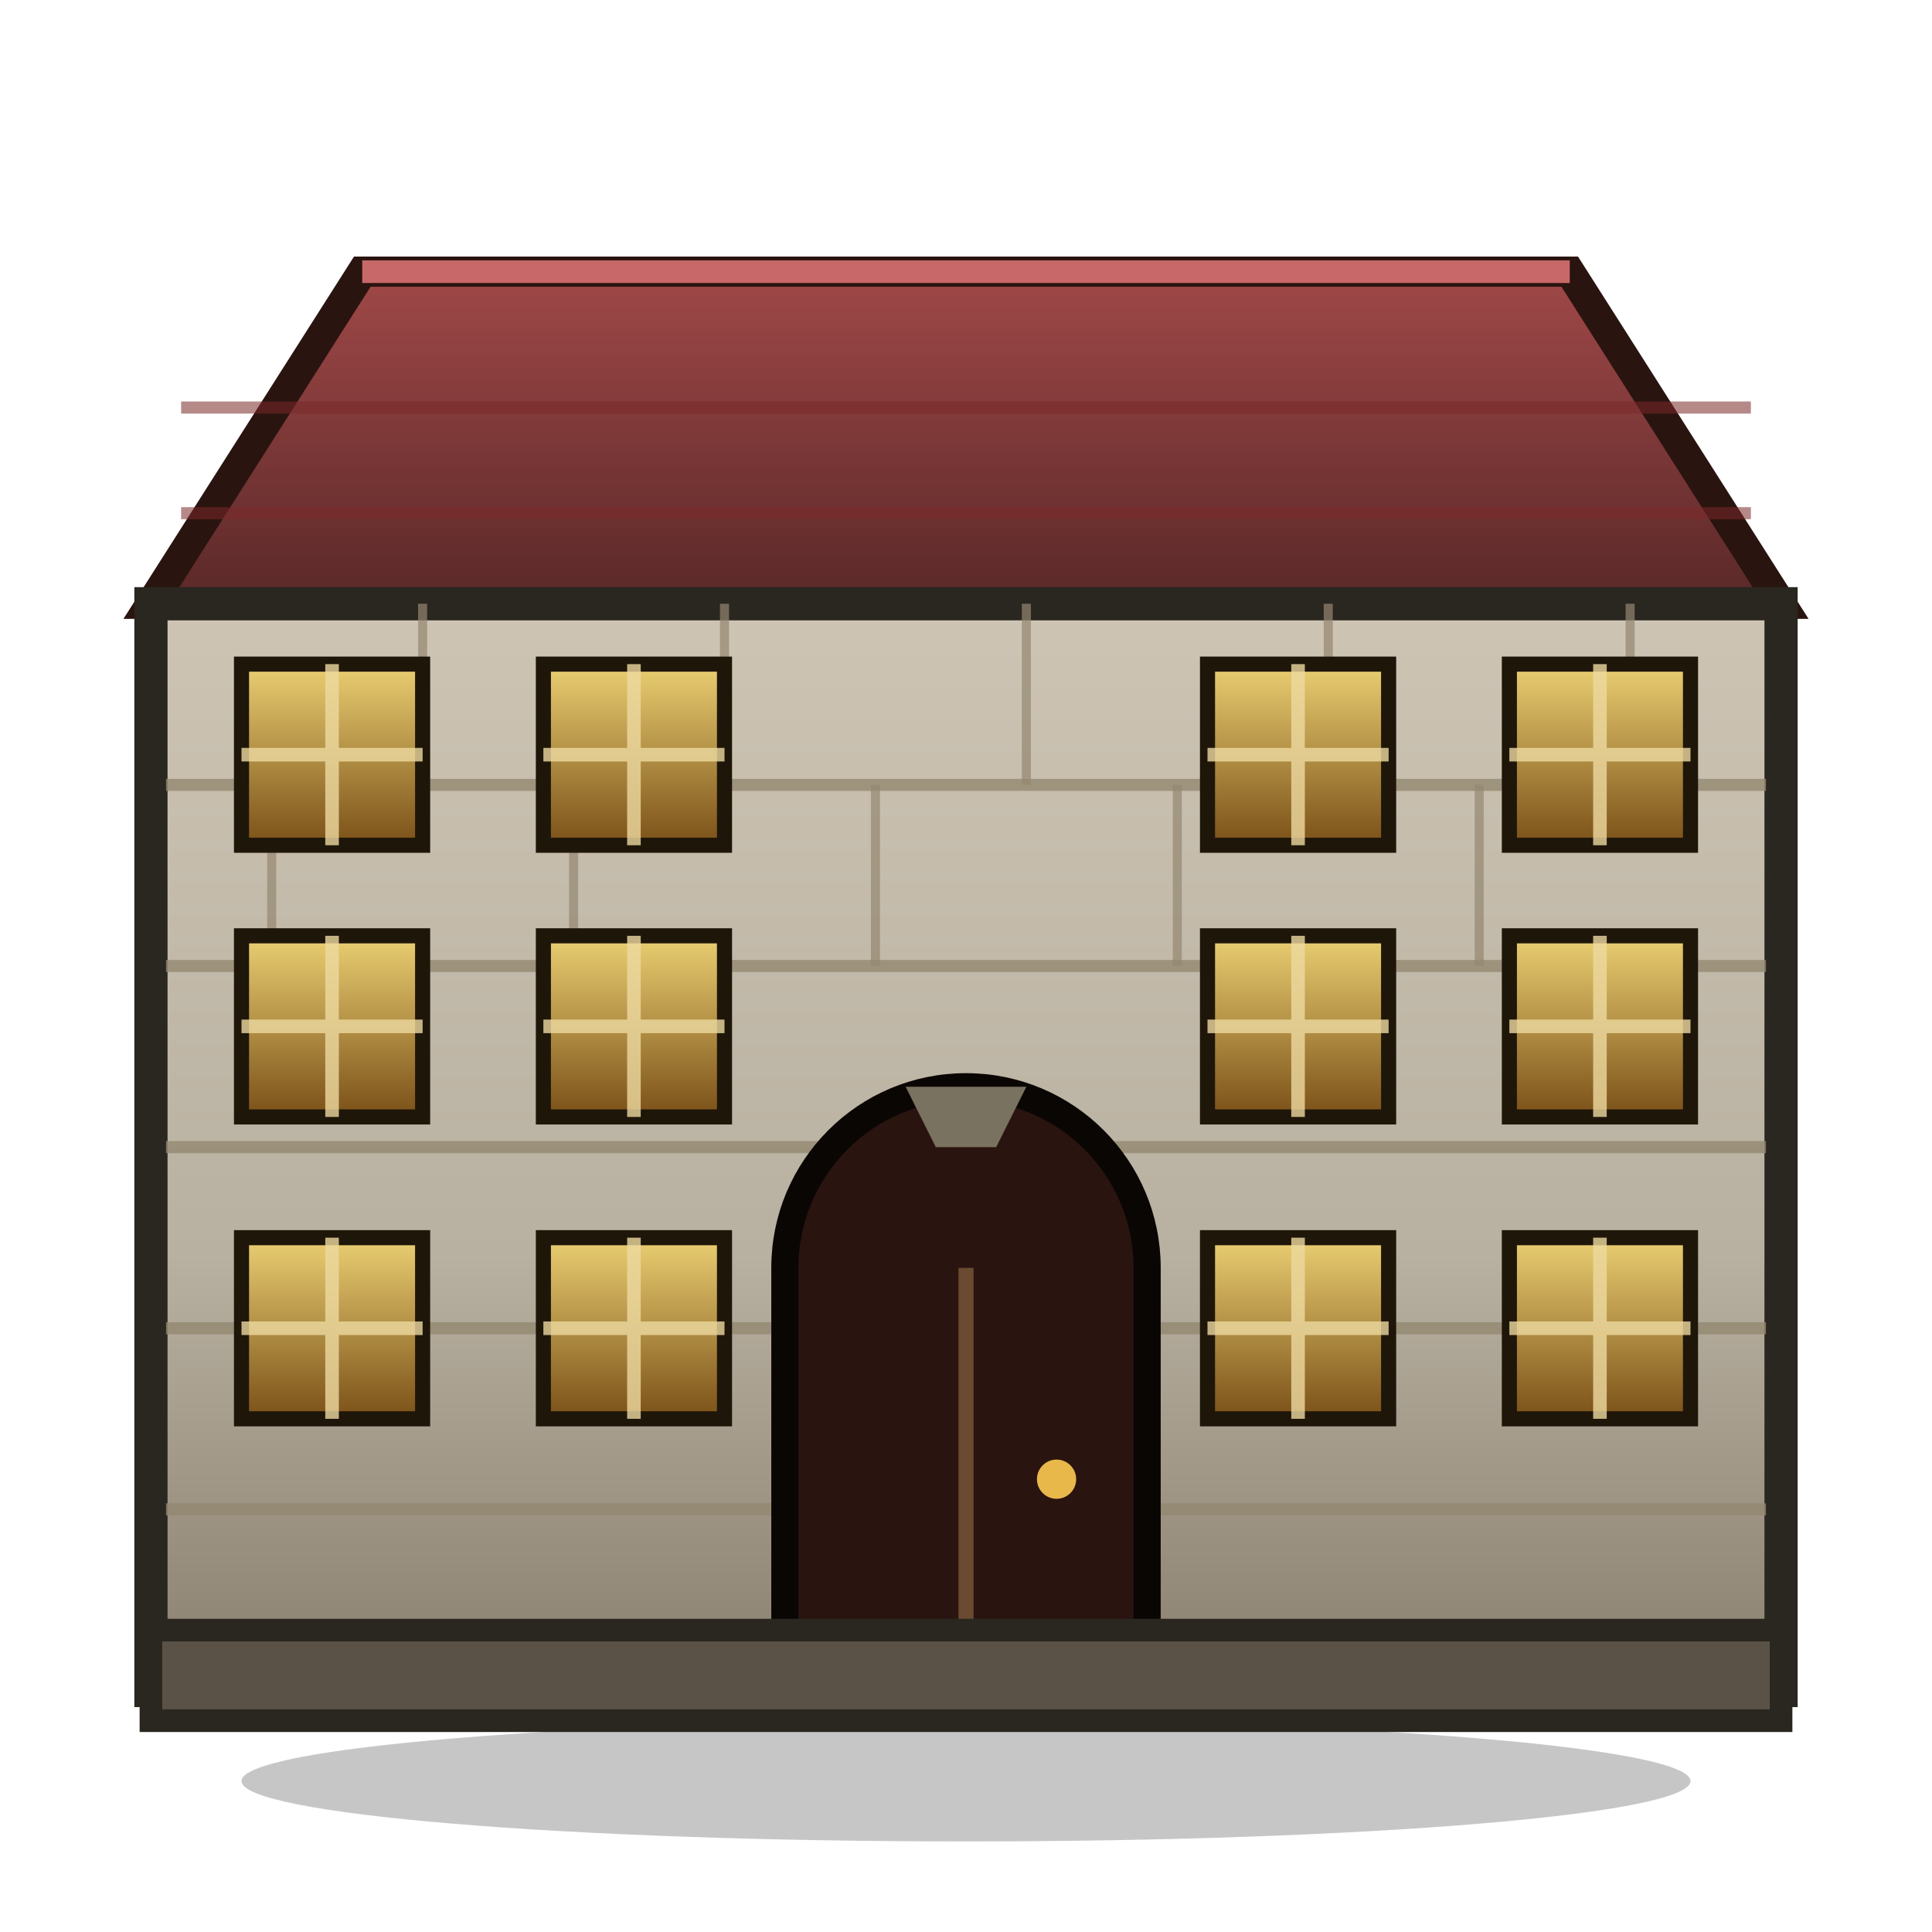
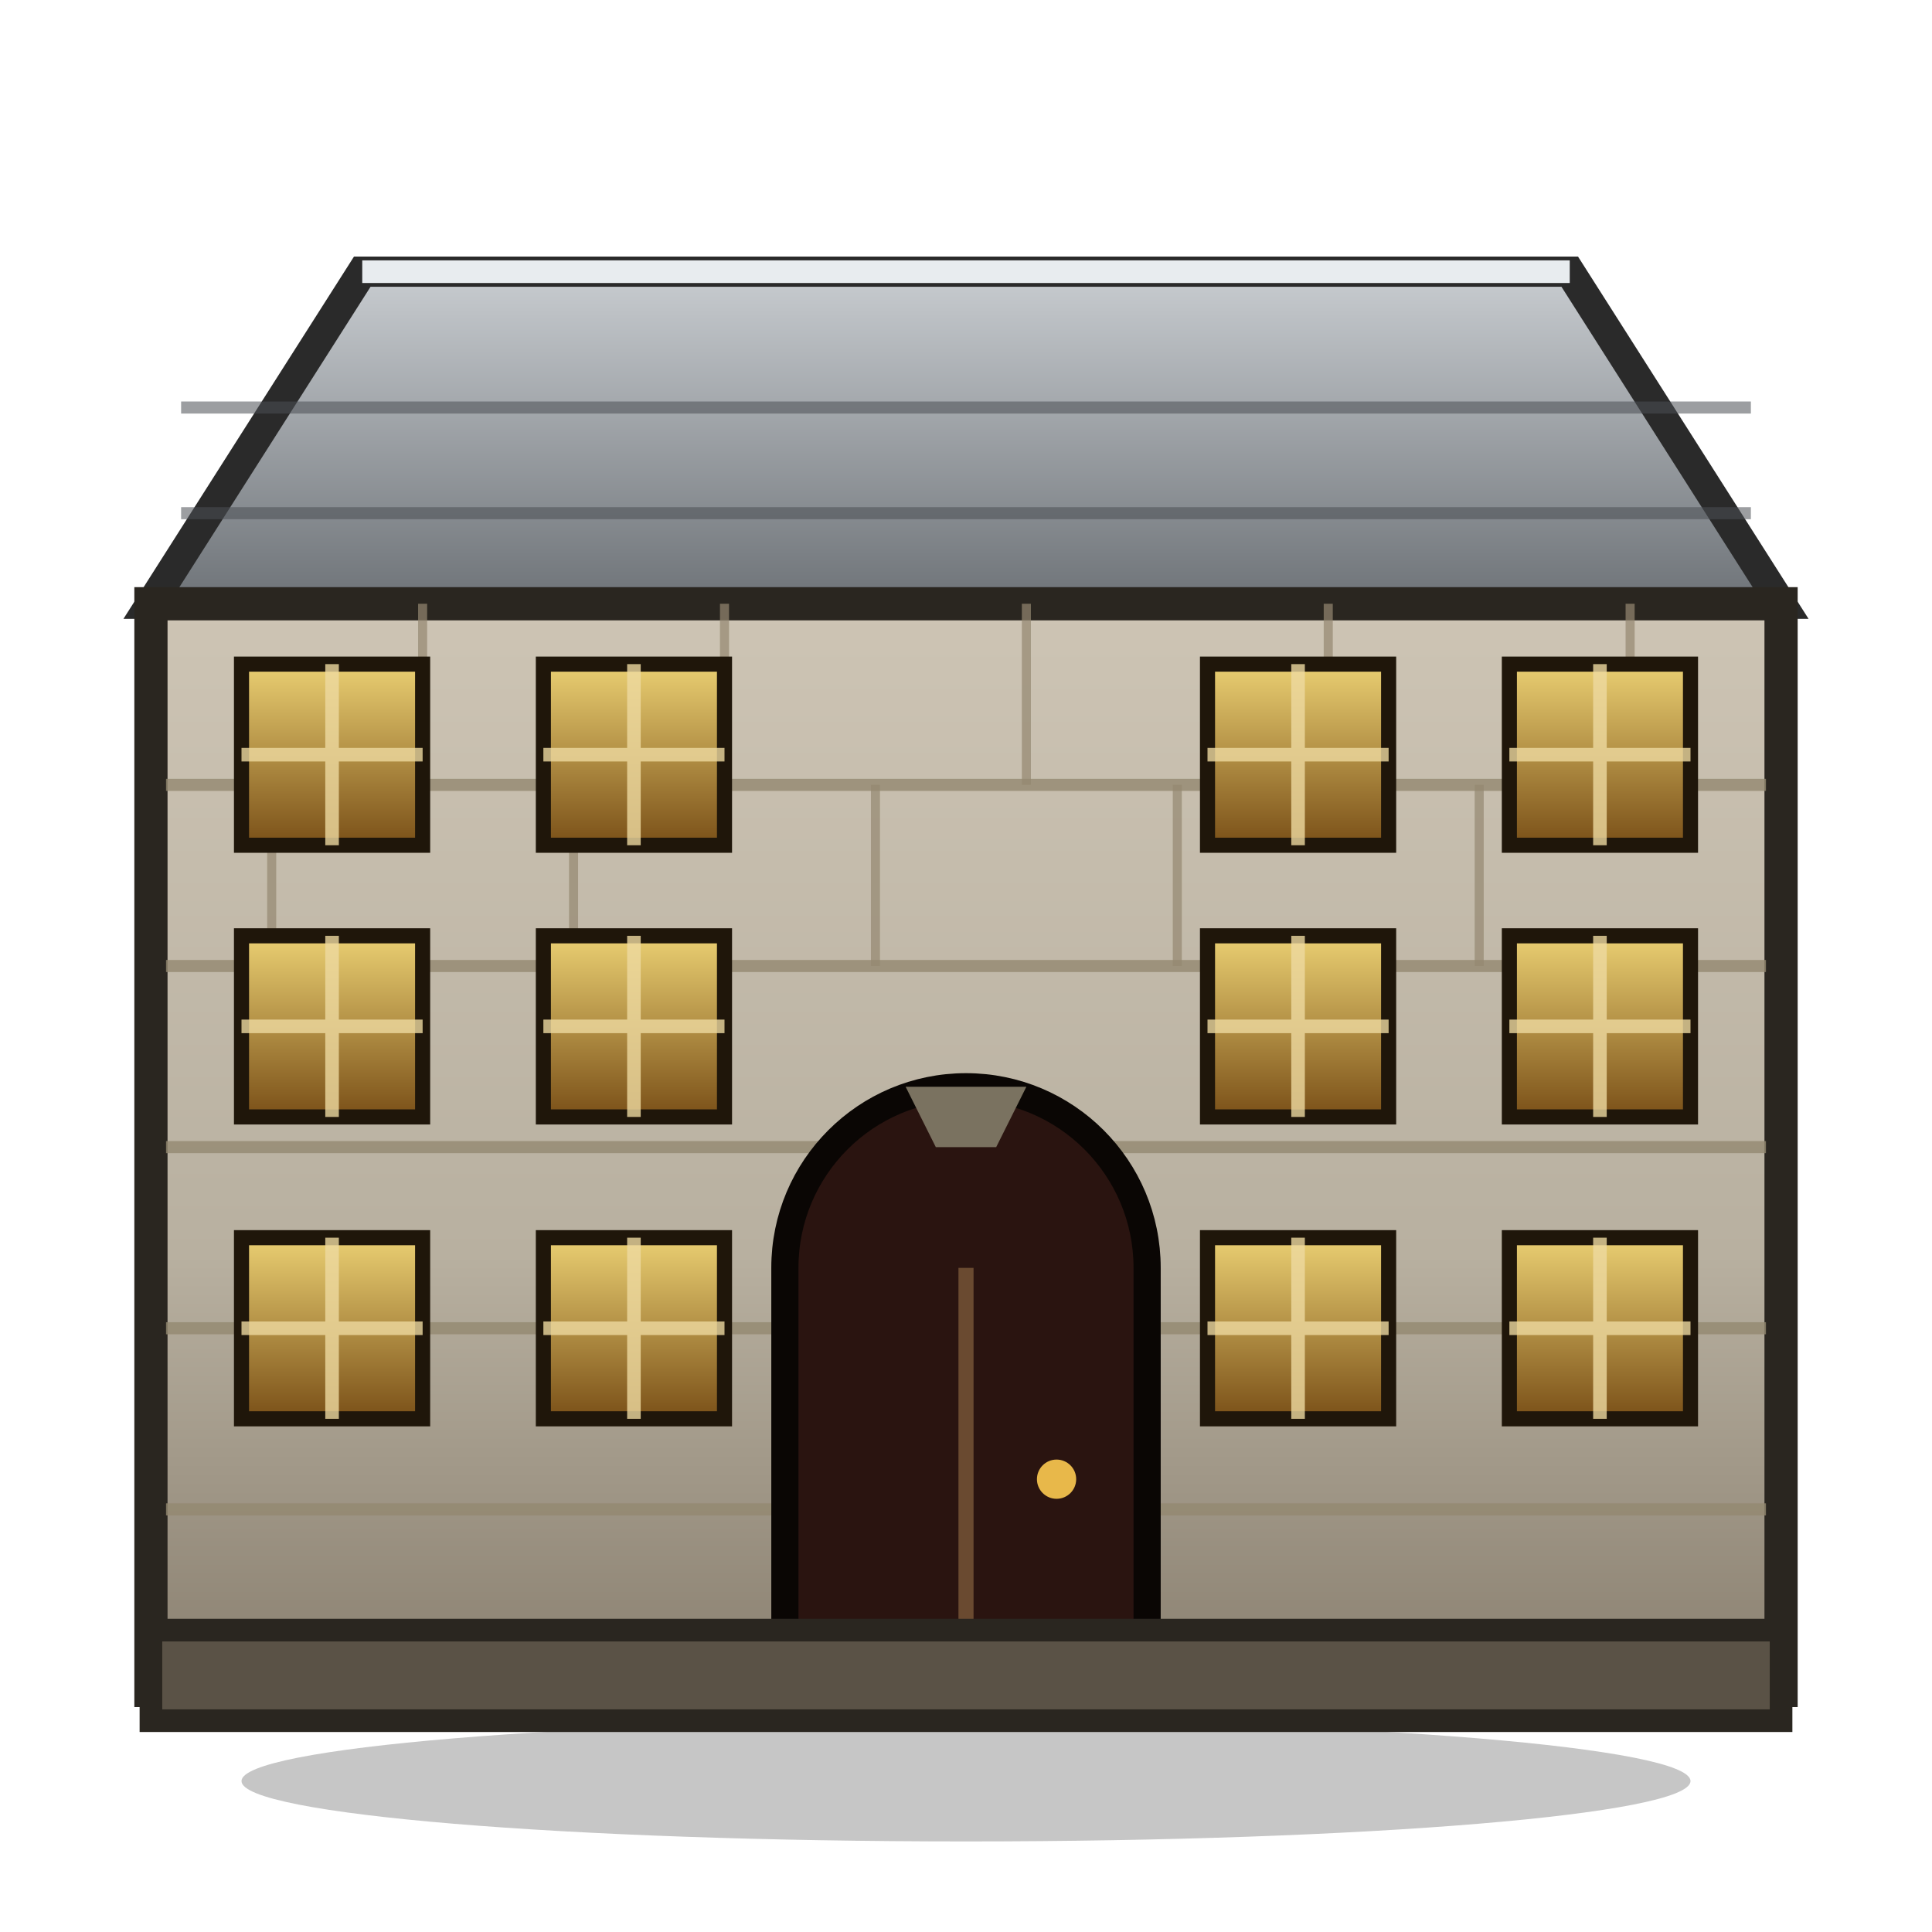
<svg xmlns="http://www.w3.org/2000/svg" width="128" height="128" viewBox="0 0 128 128">
  <defs>
    <linearGradient id="brick" x1="0" y1="0" x2="0" y2="1">
      <stop offset="0" stop-color="#CDC4B4" />
      <stop offset="0.6" stop-color="#B8B0A0" />
      <stop offset="1" stop-color="#8A8070" />
    </linearGradient>
    <linearGradient id="roof" x1="0" y1="0" x2="0" y2="1">
-       <stop offset="0" stop-color="#A04848" />
-       <stop offset="1" stop-color="#5A2828" />
+       <stop offset="0" stop-color="#C8CCD0" />
+       <stop offset="1" stop-color="#6E7378" />
    </linearGradient>
    <linearGradient id="window" x1="0" y1="0" x2="0" y2="1">
      <stop offset="0" stop-color="#EACF72" />
      <stop offset="1" stop-color="#7A5018" />
    </linearGradient>
  </defs>
  <ellipse cx="64" cy="118" rx="48" ry="4" fill="#1A1A1A" opacity="0.25" />
-   <polygon points="10,40 118,40 104,18 24,18" fill="url(#roof)" stroke="#2A1410" stroke-width="2" />
-   <line x1="24" y1="18" x2="104" y2="18" stroke="#C86868" stroke-width="1.5" />
-   <line x1="10" y1="40" x2="118" y2="40" stroke="#3A1C1C" stroke-width="2" />
-   <g stroke="#7A2828" stroke-width="0.8" opacity="0.55">
+   <polygon points="10,40 118,40 104,18 24,18" fill="url(#roof)" stroke="#2A2A2A" stroke-width="2" />
+   <line x1="24" y1="18" x2="104" y2="18" stroke="#E8ECEF" stroke-width="1.5" />
+   <line x1="10" y1="40" x2="118" y2="40" stroke="#2A2A2A" stroke-width="2" />
+   <g stroke="#4A4F54" stroke-width="0.8" opacity="0.55">
    <line x1="12" y1="27" x2="116" y2="27" />
    <line x1="12" y1="34" x2="116" y2="34" />
  </g>
  <rect x="10" y="40" width="108" height="72" fill="url(#brick)" stroke="#2A2620" stroke-width="2.2" />
  <g stroke="#948870" stroke-width="0.8" opacity="0.8">
    <line x1="11" y1="52" x2="117" y2="52" />
    <line x1="11" y1="64" x2="117" y2="64" />
    <line x1="11" y1="76" x2="117" y2="76" />
    <line x1="11" y1="88" x2="117" y2="88" />
    <line x1="11" y1="100" x2="117" y2="100" />
  </g>
  <g stroke="#948870" stroke-width="0.6" opacity="0.7">
    <line x1="28" y1="40" x2="28" y2="52" />
    <line x1="48" y1="40" x2="48" y2="52" />
    <line x1="68" y1="40" x2="68" y2="52" />
    <line x1="88" y1="40" x2="88" y2="52" />
    <line x1="108" y1="40" x2="108" y2="52" />
    <line x1="18" y1="52" x2="18" y2="64" />
    <line x1="38" y1="52" x2="38" y2="64" />
    <line x1="58" y1="52" x2="58" y2="64" />
    <line x1="78" y1="52" x2="78" y2="64" />
    <line x1="98" y1="52" x2="98" y2="64" />
  </g>
  <path d="M52 112 L52 84 A12 12 0 0 1 76 84 L76 112 Z" fill="#2A1410" stroke="#0A0604" stroke-width="1.8" />
  <line x1="64" y1="84" x2="64" y2="112" stroke="#6A4A30" stroke-width="1" />
  <circle cx="70" cy="98" r="1.3" fill="#E8B84A" />
  <polygon points="60,72 68,72 66,76 62,76" fill="#7A7260" />
  <g>
    <rect x="16" y="44" width="12" height="12" fill="url(#window)" stroke="#1F160A" stroke-width="1" />
    <rect x="36" y="44" width="12" height="12" fill="url(#window)" stroke="#1F160A" stroke-width="1" />
    <rect x="80" y="44" width="12" height="12" fill="url(#window)" stroke="#1F160A" stroke-width="1" />
    <rect x="100" y="44" width="12" height="12" fill="url(#window)" stroke="#1F160A" stroke-width="1" />
    <rect x="16" y="62" width="12" height="12" fill="url(#window)" stroke="#1F160A" stroke-width="1" />
    <rect x="36" y="62" width="12" height="12" fill="url(#window)" stroke="#1F160A" stroke-width="1" />
    <rect x="80" y="62" width="12" height="12" fill="url(#window)" stroke="#1F160A" stroke-width="1" />
    <rect x="100" y="62" width="12" height="12" fill="url(#window)" stroke="#1F160A" stroke-width="1" />
    <rect x="16" y="82" width="12" height="12" fill="url(#window)" stroke="#1F160A" stroke-width="1" />
    <rect x="36" y="82" width="12" height="12" fill="url(#window)" stroke="#1F160A" stroke-width="1" />
    <rect x="80" y="82" width="12" height="12" fill="url(#window)" stroke="#1F160A" stroke-width="1" />
    <rect x="100" y="82" width="12" height="12" fill="url(#window)" stroke="#1F160A" stroke-width="1" />
  </g>
  <g stroke="#EEDAA0" stroke-width="0.9" opacity="0.8">
    <line x1="22" y1="44" x2="22" y2="56" />
    <line x1="16" y1="50" x2="28" y2="50" />
    <line x1="42" y1="44" x2="42" y2="56" />
    <line x1="36" y1="50" x2="48" y2="50" />
    <line x1="86" y1="44" x2="86" y2="56" />
    <line x1="80" y1="50" x2="92" y2="50" />
    <line x1="106" y1="44" x2="106" y2="56" />
    <line x1="100" y1="50" x2="112" y2="50" />
    <line x1="22" y1="62" x2="22" y2="74" />
    <line x1="16" y1="68" x2="28" y2="68" />
    <line x1="42" y1="62" x2="42" y2="74" />
    <line x1="36" y1="68" x2="48" y2="68" />
    <line x1="86" y1="62" x2="86" y2="74" />
    <line x1="80" y1="68" x2="92" y2="68" />
    <line x1="106" y1="62" x2="106" y2="74" />
    <line x1="100" y1="68" x2="112" y2="68" />
    <line x1="22" y1="82" x2="22" y2="94" />
    <line x1="16" y1="88" x2="28" y2="88" />
    <line x1="42" y1="82" x2="42" y2="94" />
    <line x1="36" y1="88" x2="48" y2="88" />
    <line x1="86" y1="82" x2="86" y2="94" />
    <line x1="80" y1="88" x2="92" y2="88" />
    <line x1="106" y1="82" x2="106" y2="94" />
    <line x1="100" y1="88" x2="112" y2="88" />
  </g>
  <rect x="10" y="108" width="108" height="6" fill="#5A5246" stroke="#2A2620" stroke-width="1.5" />
</svg>
